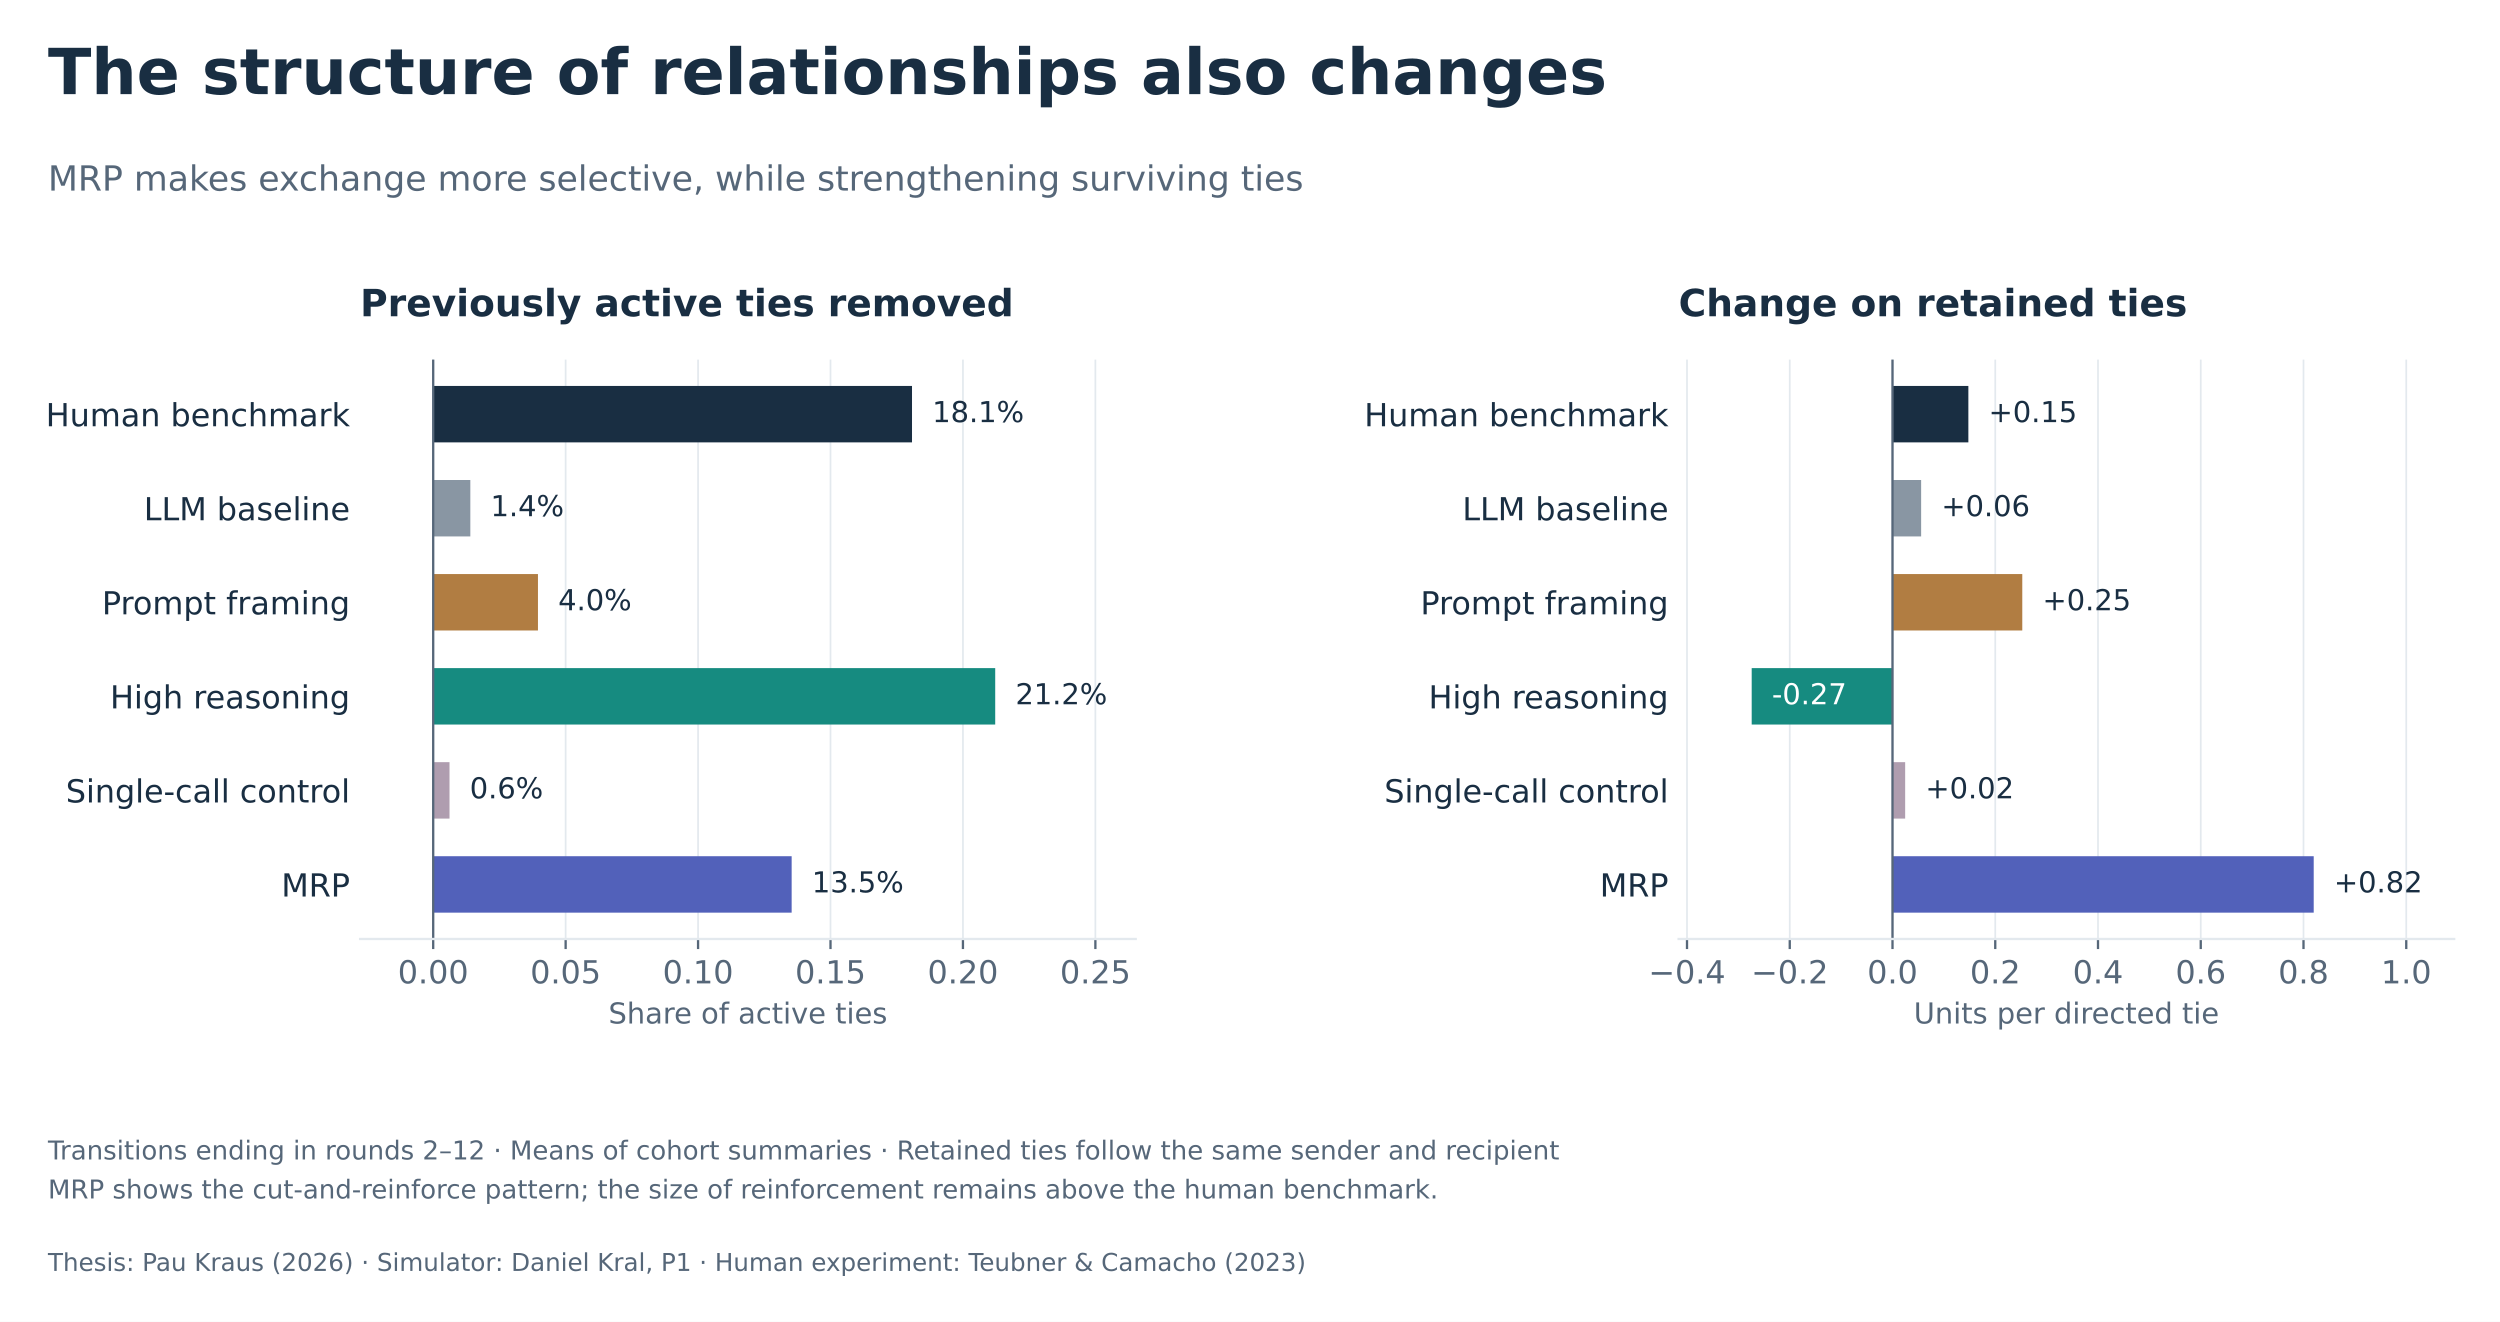
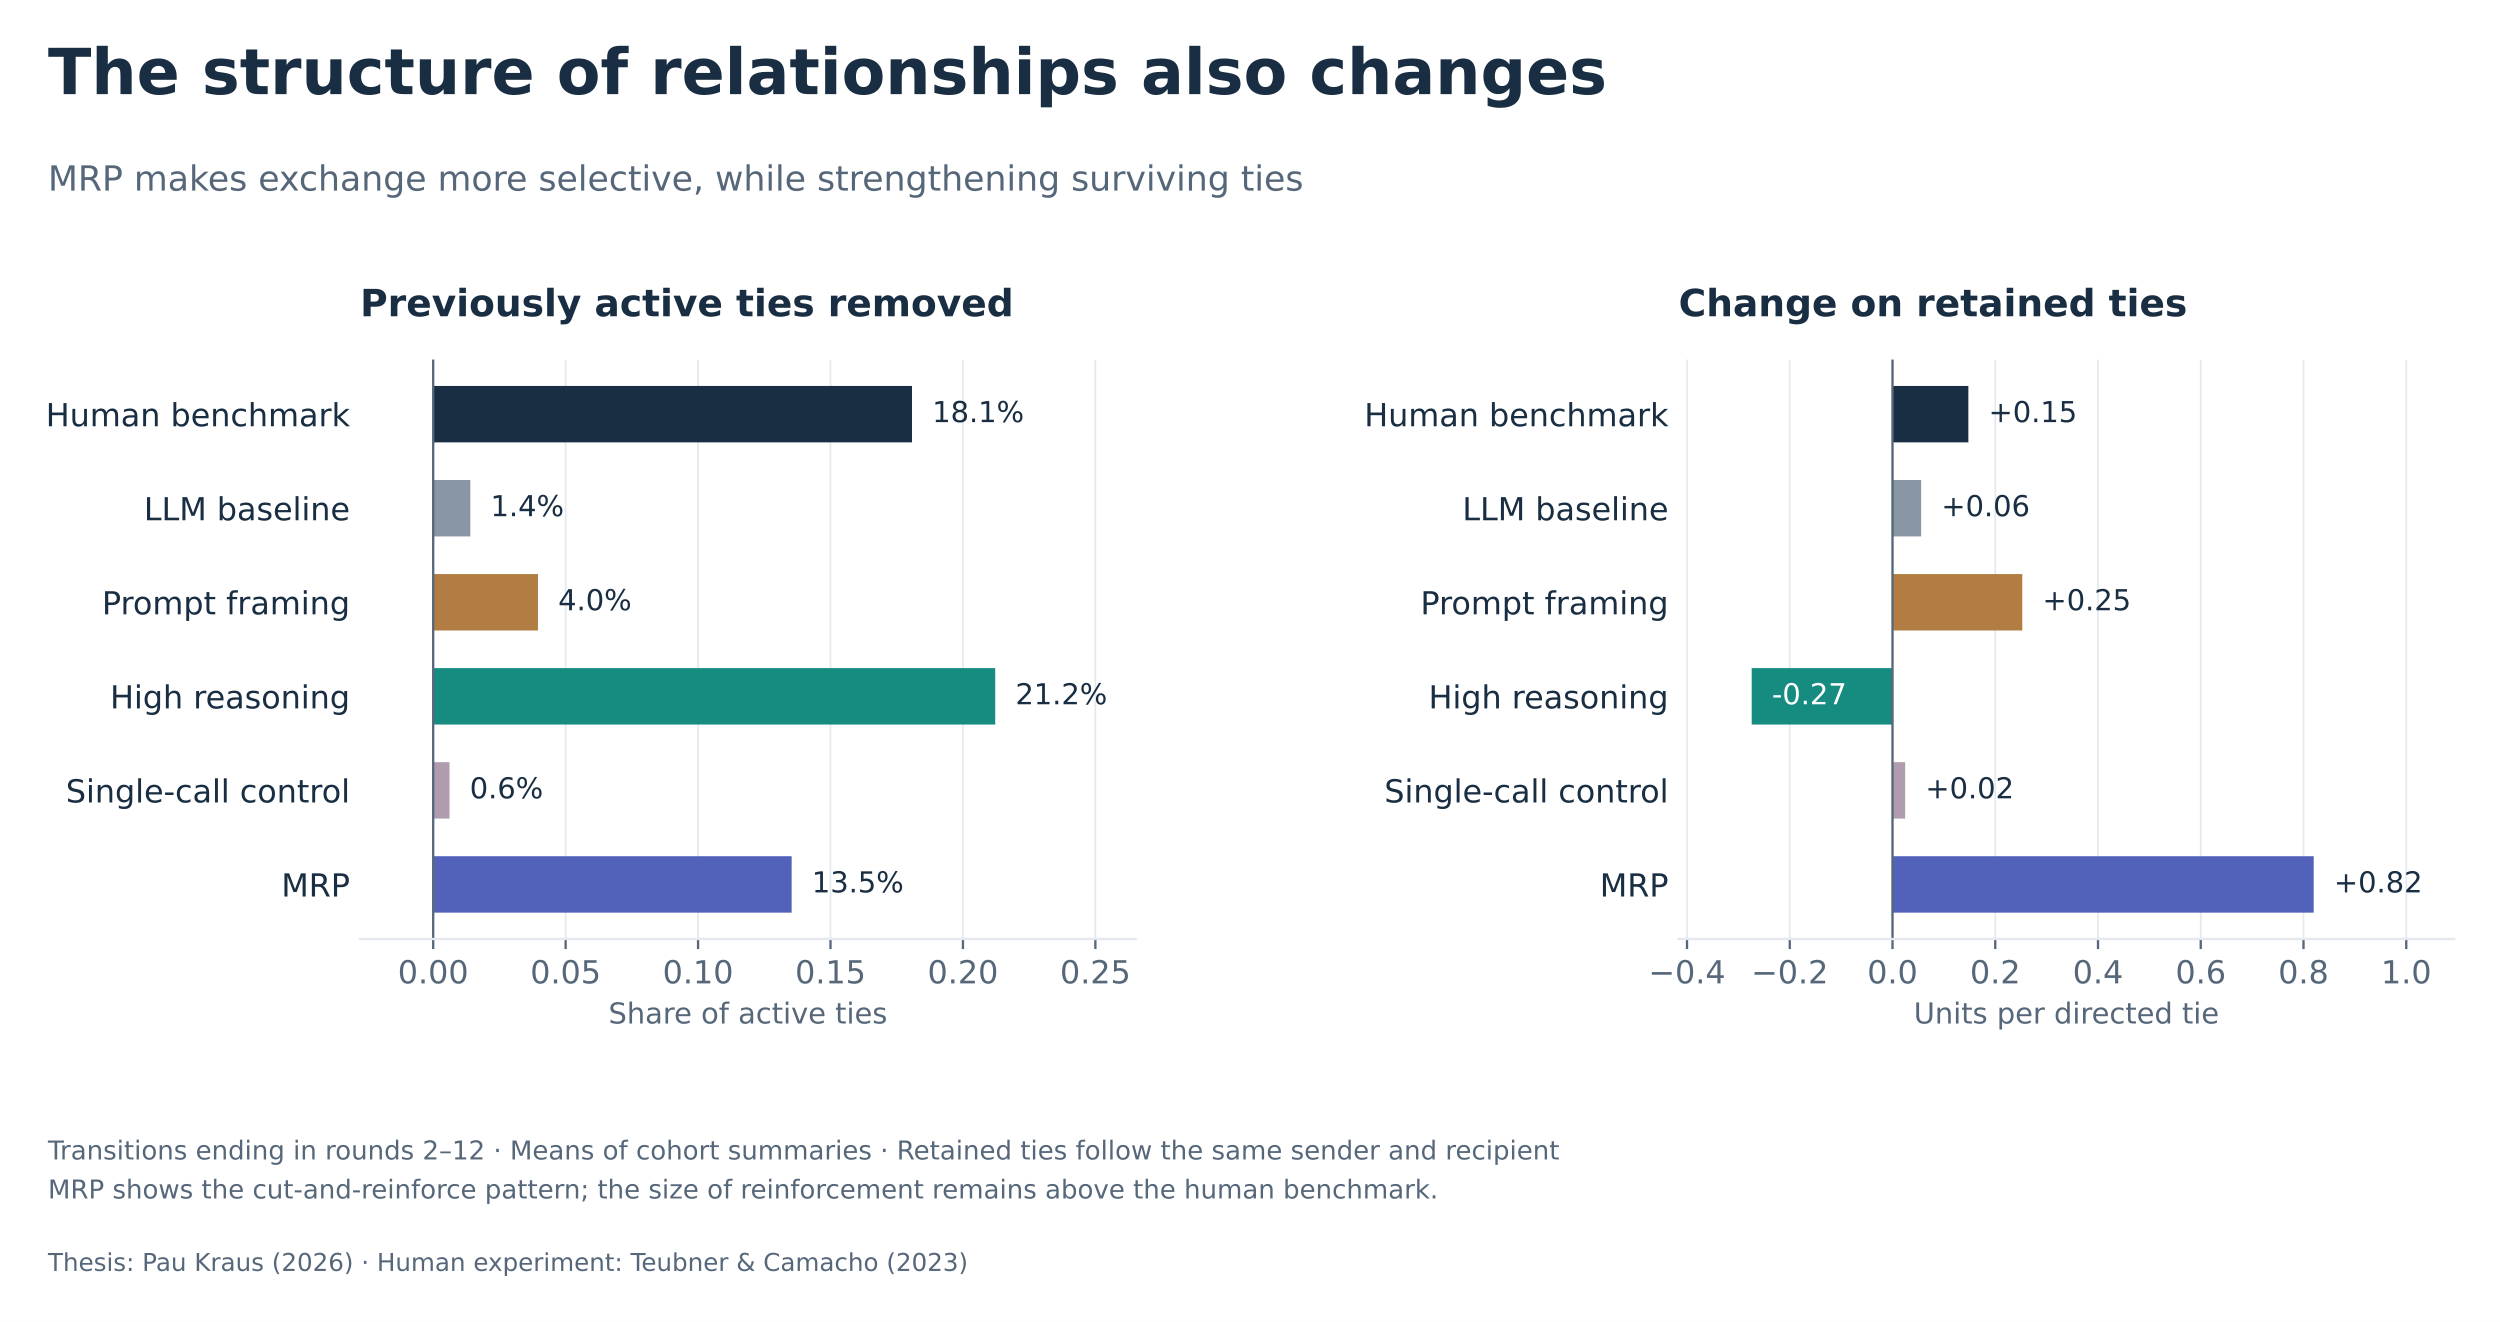
<svg xmlns="http://www.w3.org/2000/svg" xmlns:xlink="http://www.w3.org/1999/xlink" width="864.936pt" height="457.312pt" viewBox="0 0 864.936 457.312" version="1.1">
  <defs>
    <style type="text/css">*{stroke-linejoin: round; stroke-linecap: butt}</style>
  </defs>
  <g id="figure_1">
    <g id="patch_1">
      <path d="M 0 457.312 L 864.936 457.312 L 864.936 0 L 0 0 z " style="fill: #ffffff" />
    </g>
    <g id="axes_1">
      <g id="patch_2">
        <path d="M 124.596 324.864 L 392.93 324.864 L 392.93 124.416 L 124.596 124.416 z " style="fill: #ffffff" />
      </g>
      <g id="matplotlib.axis_1">
        <g id="xtick_1">
          <g id="line2d_1">
            <path d="M 149.874 324.864 L 149.874 124.416 " clip-path="url(#p874f930bf2)" style="fill: none; stroke: #e3e9ee; stroke-width: 0.6; stroke-linecap: square" />
          </g>
          <g id="line2d_2">
            <defs>
              <path id="m7b332f07d2" d="M 0 0 L 0 3.5 " style="stroke: #566779; stroke-width: 0.8" />
            </defs>
            <g>
              <use xlink:href="#m7b332f07d2" x="149.874" y="324.864" style="fill: #566779; stroke: #566779; stroke-width: 0.8" />
            </g>
          </g>
          <g id="text_1">
            <text style="font-size: 11px; font-family: 'DejaVu Sans'; text-anchor: middle; fill: #566779" x="149.874" y="340.222" transform="rotate(-0 149.874 340.2223)">0.00</text>
          </g>
        </g>
        <g id="xtick_2">
          <g id="line2d_3">
            <path d="M 195.694 324.864 L 195.694 124.416 " clip-path="url(#p874f930bf2)" style="fill: none; stroke: #e3e9ee; stroke-width: 0.6; stroke-linecap: square" />
          </g>
          <g id="line2d_4">
            <g>
              <use xlink:href="#m7b332f07d2" x="195.694" y="324.864" style="fill: #566779; stroke: #566779; stroke-width: 0.8" />
            </g>
          </g>
          <g id="text_2">
            <text style="font-size: 11px; font-family: 'DejaVu Sans'; text-anchor: middle; fill: #566779" x="195.694" y="340.222" transform="rotate(-0 195.6938 340.2223)">0.05</text>
          </g>
        </g>
        <g id="xtick_3">
          <g id="line2d_5">
            <path d="M 241.513 324.864 L 241.513 124.416 " clip-path="url(#p874f930bf2)" style="fill: none; stroke: #e3e9ee; stroke-width: 0.6; stroke-linecap: square" />
          </g>
          <g id="line2d_6">
            <g>
              <use xlink:href="#m7b332f07d2" x="241.513" y="324.864" style="fill: #566779; stroke: #566779; stroke-width: 0.8" />
            </g>
          </g>
          <g id="text_3">
            <text style="font-size: 11px; font-family: 'DejaVu Sans'; text-anchor: middle; fill: #566779" x="241.513" y="340.222" transform="rotate(-0 241.5135 340.2223)">0.10</text>
          </g>
        </g>
        <g id="xtick_4">
          <g id="line2d_7">
            <path d="M 287.333 324.864 L 287.333 124.416 " clip-path="url(#p874f930bf2)" style="fill: none; stroke: #e3e9ee; stroke-width: 0.6; stroke-linecap: square" />
          </g>
          <g id="line2d_8">
            <g>
              <use xlink:href="#m7b332f07d2" x="287.333" y="324.864" style="fill: #566779; stroke: #566779; stroke-width: 0.8" />
            </g>
          </g>
          <g id="text_4">
            <text style="font-size: 11px; font-family: 'DejaVu Sans'; text-anchor: middle; fill: #566779" x="287.333" y="340.222" transform="rotate(-0 287.3332 340.2223)">0.15</text>
          </g>
        </g>
        <g id="xtick_5">
          <g id="line2d_9">
            <path d="M 333.153 324.864 L 333.153 124.416 " clip-path="url(#p874f930bf2)" style="fill: none; stroke: #e3e9ee; stroke-width: 0.6; stroke-linecap: square" />
          </g>
          <g id="line2d_10">
            <g>
              <use xlink:href="#m7b332f07d2" x="333.153" y="324.864" style="fill: #566779; stroke: #566779; stroke-width: 0.8" />
            </g>
          </g>
          <g id="text_5">
            <text style="font-size: 11px; font-family: 'DejaVu Sans'; text-anchor: middle; fill: #566779" x="333.153" y="340.222" transform="rotate(-0 333.153 340.2223)">0.20</text>
          </g>
        </g>
        <g id="xtick_6">
          <g id="line2d_11">
            <path d="M 378.973 324.864 L 378.973 124.416 " clip-path="url(#p874f930bf2)" style="fill: none; stroke: #e3e9ee; stroke-width: 0.6; stroke-linecap: square" />
          </g>
          <g id="line2d_12">
            <g>
              <use xlink:href="#m7b332f07d2" x="378.973" y="324.864" style="fill: #566779; stroke: #566779; stroke-width: 0.8" />
            </g>
          </g>
          <g id="text_6">
            <text style="font-size: 11px; font-family: 'DejaVu Sans'; text-anchor: middle; fill: #566779" x="378.973" y="340.222" transform="rotate(-0 378.9727 340.2223)">0.25</text>
          </g>
        </g>
        <g id="text_7">
          <text style="font-size: 10px; font-family: 'DejaVu Sans'; text-anchor: middle; fill: #566779" x="258.763" y="354.108" transform="rotate(-0 258.7629 354.1084)">Share of active ties</text>
        </g>
      </g>
      <g id="matplotlib.axis_2">
        <g id="ytick_1">
          <g id="line2d_13" />
          <g id="text_8">
            <text style="font-size: 11px; font-family: 'DejaVu Sans'; text-anchor: end; fill: #192e42" x="121.096" y="147.468" transform="rotate(-0 121.0962 147.4685)">Human benchmark</text>
          </g>
        </g>
        <g id="ytick_2">
          <g id="line2d_14" />
          <g id="text_9">
            <text style="font-size: 11px; font-family: 'DejaVu Sans'; text-anchor: end; fill: #192e42" x="121.096" y="180.009" transform="rotate(-0 121.0962 180.0088)">LLM baseline</text>
          </g>
        </g>
        <g id="ytick_3">
          <g id="line2d_15" />
          <g id="text_10">
            <text style="font-size: 11px; font-family: 'DejaVu Sans'; text-anchor: end; fill: #192e42" x="121.096" y="212.549" transform="rotate(-0 121.0962 212.549)">Prompt framing</text>
          </g>
        </g>
        <g id="ytick_4">
          <g id="line2d_16" />
          <g id="text_11">
            <text style="font-size: 11px; font-family: 'DejaVu Sans'; text-anchor: end; fill: #192e42" x="121.096" y="245.089" transform="rotate(-0 121.0962 245.0893)">High reasoning</text>
          </g>
        </g>
        <g id="ytick_5">
          <g id="line2d_17" />
          <g id="text_12">
            <text style="font-size: 11px; font-family: 'DejaVu Sans'; text-anchor: end; fill: #192e42" x="121.096" y="277.63" transform="rotate(-0 121.0962 277.6295)">Single-call control</text>
          </g>
        </g>
        <g id="ytick_6">
          <g id="line2d_18" />
          <g id="text_13">
            <text style="font-size: 11px; font-family: 'DejaVu Sans'; text-anchor: end; fill: #192e42" x="121.096" y="310.17" transform="rotate(-0 121.0962 310.1698)">MRP</text>
          </g>
        </g>
      </g>
      <g id="patch_3">
        <path d="M 149.874 133.527 L 315.531 133.527 L 315.531 153.051 L 149.874 153.051 z " clip-path="url(#p874f930bf2)" style="fill: #192e42" />
      </g>
      <g id="patch_4">
        <path d="M 149.874 166.068 L 162.721 166.068 L 162.721 185.592 L 149.874 185.592 z " clip-path="url(#p874f930bf2)" style="fill: #8996a3" />
      </g>
      <g id="patch_5">
        <path d="M 149.874 198.608 L 186.121 198.608 L 186.121 218.132 L 149.874 218.132 z " clip-path="url(#p874f930bf2)" style="fill: #b17d42" />
      </g>
      <g id="patch_6">
        <path d="M 149.874 231.148 L 344.318 231.148 L 344.318 250.672 L 149.874 250.672 z " clip-path="url(#p874f930bf2)" style="fill: #168b80" />
      </g>
      <g id="patch_7">
        <path d="M 149.874 263.688 L 155.52 263.688 L 155.52 283.212 L 149.874 283.212 z " clip-path="url(#p874f930bf2)" style="fill: #af9daf" />
      </g>
      <g id="patch_8">
        <path d="M 149.874 296.229 L 273.892 296.229 L 273.892 315.753 L 149.874 315.753 z " clip-path="url(#p874f930bf2)" style="fill: #5261ba" />
      </g>
      <g id="line2d_19">
        <path d="M 149.874 324.864 L 149.874 124.416 " clip-path="url(#p874f930bf2)" style="fill: none; stroke: #566779; stroke-width: 0.8; stroke-linecap: square" />
      </g>
      <g id="patch_9">
        <path d="M 124.596 324.864 L 392.93 324.864 " style="fill: none; stroke: #e3e9ee; stroke-width: 0.8; stroke-linejoin: miter; stroke-linecap: square" />
      </g>
      <g id="text_14">
        <text style="font-size: 10px; font-family: 'DejaVu Sans'; text-anchor: start; fill: #192e42" x="322.531" y="146.049" transform="rotate(-0 322.5313 146.0487)">18.1%</text>
      </g>
      <g id="text_15">
        <text style="font-size: 10px; font-family: 'DejaVu Sans'; text-anchor: start; fill: #192e42" x="169.721" y="178.589" transform="rotate(-0 169.721 178.589)">1.4%</text>
      </g>
      <g id="text_16">
        <text style="font-size: 10px; font-family: 'DejaVu Sans'; text-anchor: start; fill: #192e42" x="193.121" y="211.129" transform="rotate(-0 193.1213 211.1292)">4.0%</text>
      </g>
      <g id="text_17">
        <text style="font-size: 10px; font-family: 'DejaVu Sans'; text-anchor: start; fill: #192e42" x="351.318" y="243.67" transform="rotate(-0 351.3185 243.6695)">21.2%</text>
      </g>
      <g id="text_18">
        <text style="font-size: 10px; font-family: 'DejaVu Sans'; text-anchor: start; fill: #192e42" x="162.52" y="276.21" transform="rotate(-0 162.5196 276.2098)">0.6%</text>
      </g>
      <g id="text_19">
        <text style="font-size: 10px; font-family: 'DejaVu Sans'; text-anchor: start; fill: #192e42" x="280.892" y="308.75" transform="rotate(-0 280.8923 308.75)">13.5%</text>
      </g>
      <g id="text_20">
        <text style="font-weight: 700; font-size: 13px; font-family: 'DejaVu Sans'; text-anchor: start; fill: #192e42" x="124.596" y="109.416" transform="rotate(-0 124.5962 109.416)">Previously active ties removed</text>
      </g>
    </g>
    <g id="axes_2">
      <g id="patch_10">
        <path d="M 580.763 324.864 L 849.096 324.864 L 849.096 124.416 L 580.763 124.416 z " style="fill: #ffffff" />
      </g>
      <g id="matplotlib.axis_3">
        <g id="xtick_7">
          <g id="line2d_20">
            <path d="M 583.661 324.864 L 583.661 124.416 " clip-path="url(#p30f8f799b4)" style="fill: none; stroke: #e3e9ee; stroke-width: 0.6; stroke-linecap: square" />
          </g>
          <g id="line2d_21">
            <g>
              <use xlink:href="#m7b332f07d2" x="583.661" y="324.864" style="fill: #566779; stroke: #566779; stroke-width: 0.8" />
            </g>
          </g>
          <g id="text_21">
            <text style="font-size: 11px; font-family: 'DejaVu Sans'; text-anchor: middle; fill: #566779" x="583.661" y="340.222" transform="rotate(-0 583.6609 340.2223)">−0.4</text>
          </g>
        </g>
        <g id="xtick_8">
          <g id="line2d_22">
            <path d="M 619.209 324.864 L 619.209 124.416 " clip-path="url(#p30f8f799b4)" style="fill: none; stroke: #e3e9ee; stroke-width: 0.6; stroke-linecap: square" />
          </g>
          <g id="line2d_23">
            <g>
              <use xlink:href="#m7b332f07d2" x="619.209" y="324.864" style="fill: #566779; stroke: #566779; stroke-width: 0.8" />
            </g>
          </g>
          <g id="text_22">
            <text style="font-size: 11px; font-family: 'DejaVu Sans'; text-anchor: middle; fill: #566779" x="619.209" y="340.222" transform="rotate(-0 619.2094 340.2223)">−0.2</text>
          </g>
        </g>
        <g id="xtick_9">
          <g id="line2d_24">
            <path d="M 654.758 324.864 L 654.758 124.416 " clip-path="url(#p30f8f799b4)" style="fill: none; stroke: #e3e9ee; stroke-width: 0.6; stroke-linecap: square" />
          </g>
          <g id="line2d_25">
            <g>
              <use xlink:href="#m7b332f07d2" x="654.758" y="324.864" style="fill: #566779; stroke: #566779; stroke-width: 0.8" />
            </g>
          </g>
          <g id="text_23">
            <text style="font-size: 11px; font-family: 'DejaVu Sans'; text-anchor: middle; fill: #566779" x="654.758" y="340.222" transform="rotate(-0 654.758 340.2223)">0.0</text>
          </g>
        </g>
        <g id="xtick_10">
          <g id="line2d_26">
            <path d="M 690.306 324.864 L 690.306 124.416 " clip-path="url(#p30f8f799b4)" style="fill: none; stroke: #e3e9ee; stroke-width: 0.6; stroke-linecap: square" />
          </g>
          <g id="line2d_27">
            <g>
              <use xlink:href="#m7b332f07d2" x="690.306" y="324.864" style="fill: #566779; stroke: #566779; stroke-width: 0.8" />
            </g>
          </g>
          <g id="text_24">
            <text style="font-size: 11px; font-family: 'DejaVu Sans'; text-anchor: middle; fill: #566779" x="690.306" y="340.222" transform="rotate(-0 690.3065 340.2223)">0.2</text>
          </g>
        </g>
        <g id="xtick_11">
          <g id="line2d_28">
            <path d="M 725.855 324.864 L 725.855 124.416 " clip-path="url(#p30f8f799b4)" style="fill: none; stroke: #e3e9ee; stroke-width: 0.6; stroke-linecap: square" />
          </g>
          <g id="line2d_29">
            <g>
              <use xlink:href="#m7b332f07d2" x="725.855" y="324.864" style="fill: #566779; stroke: #566779; stroke-width: 0.8" />
            </g>
          </g>
          <g id="text_25">
            <text style="font-size: 11px; font-family: 'DejaVu Sans'; text-anchor: middle; fill: #566779" x="725.855" y="340.222" transform="rotate(-0 725.855 340.2223)">0.4</text>
          </g>
        </g>
        <g id="xtick_12">
          <g id="line2d_30">
            <path d="M 761.404 324.864 L 761.404 124.416 " clip-path="url(#p30f8f799b4)" style="fill: none; stroke: #e3e9ee; stroke-width: 0.6; stroke-linecap: square" />
          </g>
          <g id="line2d_31">
            <g>
              <use xlink:href="#m7b332f07d2" x="761.404" y="324.864" style="fill: #566779; stroke: #566779; stroke-width: 0.8" />
            </g>
          </g>
          <g id="text_26">
            <text style="font-size: 11px; font-family: 'DejaVu Sans'; text-anchor: middle; fill: #566779" x="761.404" y="340.222" transform="rotate(-0 761.4035 340.2223)">0.6</text>
          </g>
        </g>
        <g id="xtick_13">
          <g id="line2d_32">
            <path d="M 796.952 324.864 L 796.952 124.416 " clip-path="url(#p30f8f799b4)" style="fill: none; stroke: #e3e9ee; stroke-width: 0.6; stroke-linecap: square" />
          </g>
          <g id="line2d_33">
            <g>
              <use xlink:href="#m7b332f07d2" x="796.952" y="324.864" style="fill: #566779; stroke: #566779; stroke-width: 0.8" />
            </g>
          </g>
          <g id="text_27">
            <text style="font-size: 11px; font-family: 'DejaVu Sans'; text-anchor: middle; fill: #566779" x="796.952" y="340.222" transform="rotate(-0 796.9521 340.2223)">0.8</text>
          </g>
        </g>
        <g id="xtick_14">
          <g id="line2d_34">
            <path d="M 832.501 324.864 L 832.501 124.416 " clip-path="url(#p30f8f799b4)" style="fill: none; stroke: #e3e9ee; stroke-width: 0.6; stroke-linecap: square" />
          </g>
          <g id="line2d_35">
            <g>
              <use xlink:href="#m7b332f07d2" x="832.501" y="324.864" style="fill: #566779; stroke: #566779; stroke-width: 0.8" />
            </g>
          </g>
          <g id="text_28">
            <text style="font-size: 11px; font-family: 'DejaVu Sans'; text-anchor: middle; fill: #566779" x="832.501" y="340.222" transform="rotate(-0 832.5006 340.2223)">1.0</text>
          </g>
        </g>
        <g id="text_29">
          <text style="font-size: 10px; font-family: 'DejaVu Sans'; text-anchor: middle; fill: #566779" x="714.93" y="354.108" transform="rotate(-0 714.9296 354.1084)">Units per directed tie</text>
        </g>
      </g>
      <g id="matplotlib.axis_4">
        <g id="ytick_7">
          <g id="line2d_36" />
          <g id="text_30">
            <text style="font-size: 11px; font-family: 'DejaVu Sans'; text-anchor: end; fill: #192e42" x="577.263" y="147.468" transform="rotate(-0 577.2629 147.4685)">Human benchmark</text>
          </g>
        </g>
        <g id="ytick_8">
          <g id="line2d_37" />
          <g id="text_31">
            <text style="font-size: 11px; font-family: 'DejaVu Sans'; text-anchor: end; fill: #192e42" x="577.263" y="180.009" transform="rotate(-0 577.2629 180.0088)">LLM baseline</text>
          </g>
        </g>
        <g id="ytick_9">
          <g id="line2d_38" />
          <g id="text_32">
            <text style="font-size: 11px; font-family: 'DejaVu Sans'; text-anchor: end; fill: #192e42" x="577.263" y="212.549" transform="rotate(-0 577.2629 212.549)">Prompt framing</text>
          </g>
        </g>
        <g id="ytick_10">
          <g id="line2d_39" />
          <g id="text_33">
            <text style="font-size: 11px; font-family: 'DejaVu Sans'; text-anchor: end; fill: #192e42" x="577.263" y="245.089" transform="rotate(-0 577.2629 245.0893)">High reasoning</text>
          </g>
        </g>
        <g id="ytick_11">
          <g id="line2d_40" />
          <g id="text_34">
            <text style="font-size: 11px; font-family: 'DejaVu Sans'; text-anchor: end; fill: #192e42" x="577.263" y="277.63" transform="rotate(-0 577.2629 277.6295)">Single-call control</text>
          </g>
        </g>
        <g id="ytick_12">
          <g id="line2d_41" />
          <g id="text_35">
            <text style="font-size: 11px; font-family: 'DejaVu Sans'; text-anchor: end; fill: #192e42" x="577.263" y="310.17" transform="rotate(-0 577.2629 310.1698)">MRP</text>
          </g>
        </g>
      </g>
      <g id="patch_11">
        <path d="M 654.758 133.527 L 681.003 133.527 L 681.003 153.051 L 654.758 153.051 z " clip-path="url(#p30f8f799b4)" style="fill: #192e42" />
      </g>
      <g id="patch_12">
        <path d="M 654.758 166.068 L 664.664 166.068 L 664.664 185.592 L 654.758 185.592 z " clip-path="url(#p30f8f799b4)" style="fill: #8996a3" />
      </g>
      <g id="patch_13">
        <path d="M 654.758 198.608 L 699.658 198.608 L 699.658 218.132 L 654.758 218.132 z " clip-path="url(#p30f8f799b4)" style="fill: #b17d42" />
      </g>
      <g id="patch_14">
        <path d="M 654.758 231.148 L 606.041 231.148 L 606.041 250.672 L 654.758 250.672 z " clip-path="url(#p30f8f799b4)" style="fill: #168b80" />
      </g>
      <g id="patch_15">
        <path d="M 654.758 263.688 L 659.136 263.688 L 659.136 283.212 L 654.758 283.212 z " clip-path="url(#p30f8f799b4)" style="fill: #af9daf" />
      </g>
      <g id="patch_16">
        <path d="M 654.758 296.229 L 800.485 296.229 L 800.485 315.753 L 654.758 315.753 z " clip-path="url(#p30f8f799b4)" style="fill: #5261ba" />
      </g>
      <g id="line2d_42">
        <path d="M 654.758 324.864 L 654.758 124.416 " clip-path="url(#p30f8f799b4)" style="fill: none; stroke: #566779; stroke-width: 0.8; stroke-linecap: square" />
      </g>
      <g id="patch_17">
        <path d="M 580.763 324.864 L 849.096 324.864 " style="fill: none; stroke: #e3e9ee; stroke-width: 0.8; stroke-linejoin: miter; stroke-linecap: square" />
      </g>
      <g id="text_36">
        <text style="font-size: 10px; font-family: 'DejaVu Sans'; text-anchor: start; fill: #192e42" x="688.003" y="146.049" transform="rotate(-0 688.0034 146.0487)">+0.15</text>
      </g>
      <g id="text_37">
        <text style="font-size: 10px; font-family: 'DejaVu Sans'; text-anchor: start; fill: #192e42" x="671.664" y="178.589" transform="rotate(-0 671.6644 178.589)">+0.06</text>
      </g>
      <g id="text_38">
        <text style="font-size: 10px; font-family: 'DejaVu Sans'; text-anchor: start; fill: #192e42" x="706.658" y="211.129" transform="rotate(-0 706.6578 211.1292)">+0.25</text>
      </g>
      <g id="text_39">
        <text style="font-size: 10px; font-family: 'DejaVu Sans'; text-anchor: start; fill: #ffffff" x="613.041" y="243.67" transform="rotate(-0 613.0407 243.6695)">-0.27</text>
      </g>
      <g id="text_40">
        <text style="font-size: 10px; font-family: 'DejaVu Sans'; text-anchor: start; fill: #192e42" x="666.136" y="276.21" transform="rotate(-0 666.1359 276.2098)">+0.02</text>
      </g>
      <g id="text_41">
        <text style="font-size: 10px; font-family: 'DejaVu Sans'; text-anchor: start; fill: #192e42" x="807.485" y="308.75" transform="rotate(-0 807.4851 308.75)">+0.82</text>
      </g>
      <g id="text_42">
        <text style="font-weight: 700; font-size: 13px; font-family: 'DejaVu Sans'; text-anchor: start; fill: #192e42" x="580.763" y="109.416" transform="rotate(-0 580.7629 109.416)">Change on retained ties</text>
      </g>
    </g>
    <g id="text_43">
      <text style="font-weight: 700; font-size: 22px; font-family: 'DejaVu Sans'; text-anchor: start; fill: #192e42" x="16.596" y="32.557" transform="rotate(-0 16.59625 32.55656)">The structure of relationships also changes</text>
    </g>
    <g id="text_44">
      <text style="font-size: 12px; font-family: 'DejaVu Sans'; text-anchor: start; fill: #566779" x="16.596" y="65.952" transform="rotate(-0 16.59625 65.952)">MRP makes exchange more selective, while strengthening surviving ties</text>
    </g>
    <g id="text_45">
      <text style="font-size: 9px; font-family: 'DejaVu Sans'; fill: #566779" transform="translate(16.59625 401.1507)">Transitions ending in rounds 2–12 · Means of cohort summaries · Retained ties follow the same sender and recipient</text>
      <text style="font-size: 9px; font-family: 'DejaVu Sans'; fill: #566779" transform="translate(16.59625 414.648)">MRP shows the cut-and-reinforce pattern; the size of reinforcement remains above the human benchmark.</text>
    </g>
    <g id="text_46">
-       <text style="font-size: 8.5px; font-family: 'DejaVu Sans'; text-anchor: start; fill: #566779" x="16.596" y="439.704" transform="rotate(-0 16.59625 439.704)">Thesis: Pau Kraus (2026) · Simulator: Daniel Kral, P1 · Human experiment: Teubner &amp; Camacho (2023)</text>
+       <text style="font-size: 8.5px; font-family: 'DejaVu Sans'; text-anchor: start; fill: #566779" x="16.596" y="439.704" transform="rotate(-0 16.59625 439.704)">Thesis: Pau Kraus (2026) · Human experiment: Teubner &amp; Camacho (2023)</text>
    </g>
  </g>
  <defs>
    <clipPath id="p874f930bf2">
      <rect x="124.596" y="124.416" width="268.333" height="200.448" />
    </clipPath>
    <clipPath id="p30f8f799b4">
      <rect x="580.763" y="124.416" width="268.333" height="200.448" />
    </clipPath>
  </defs>
</svg>
